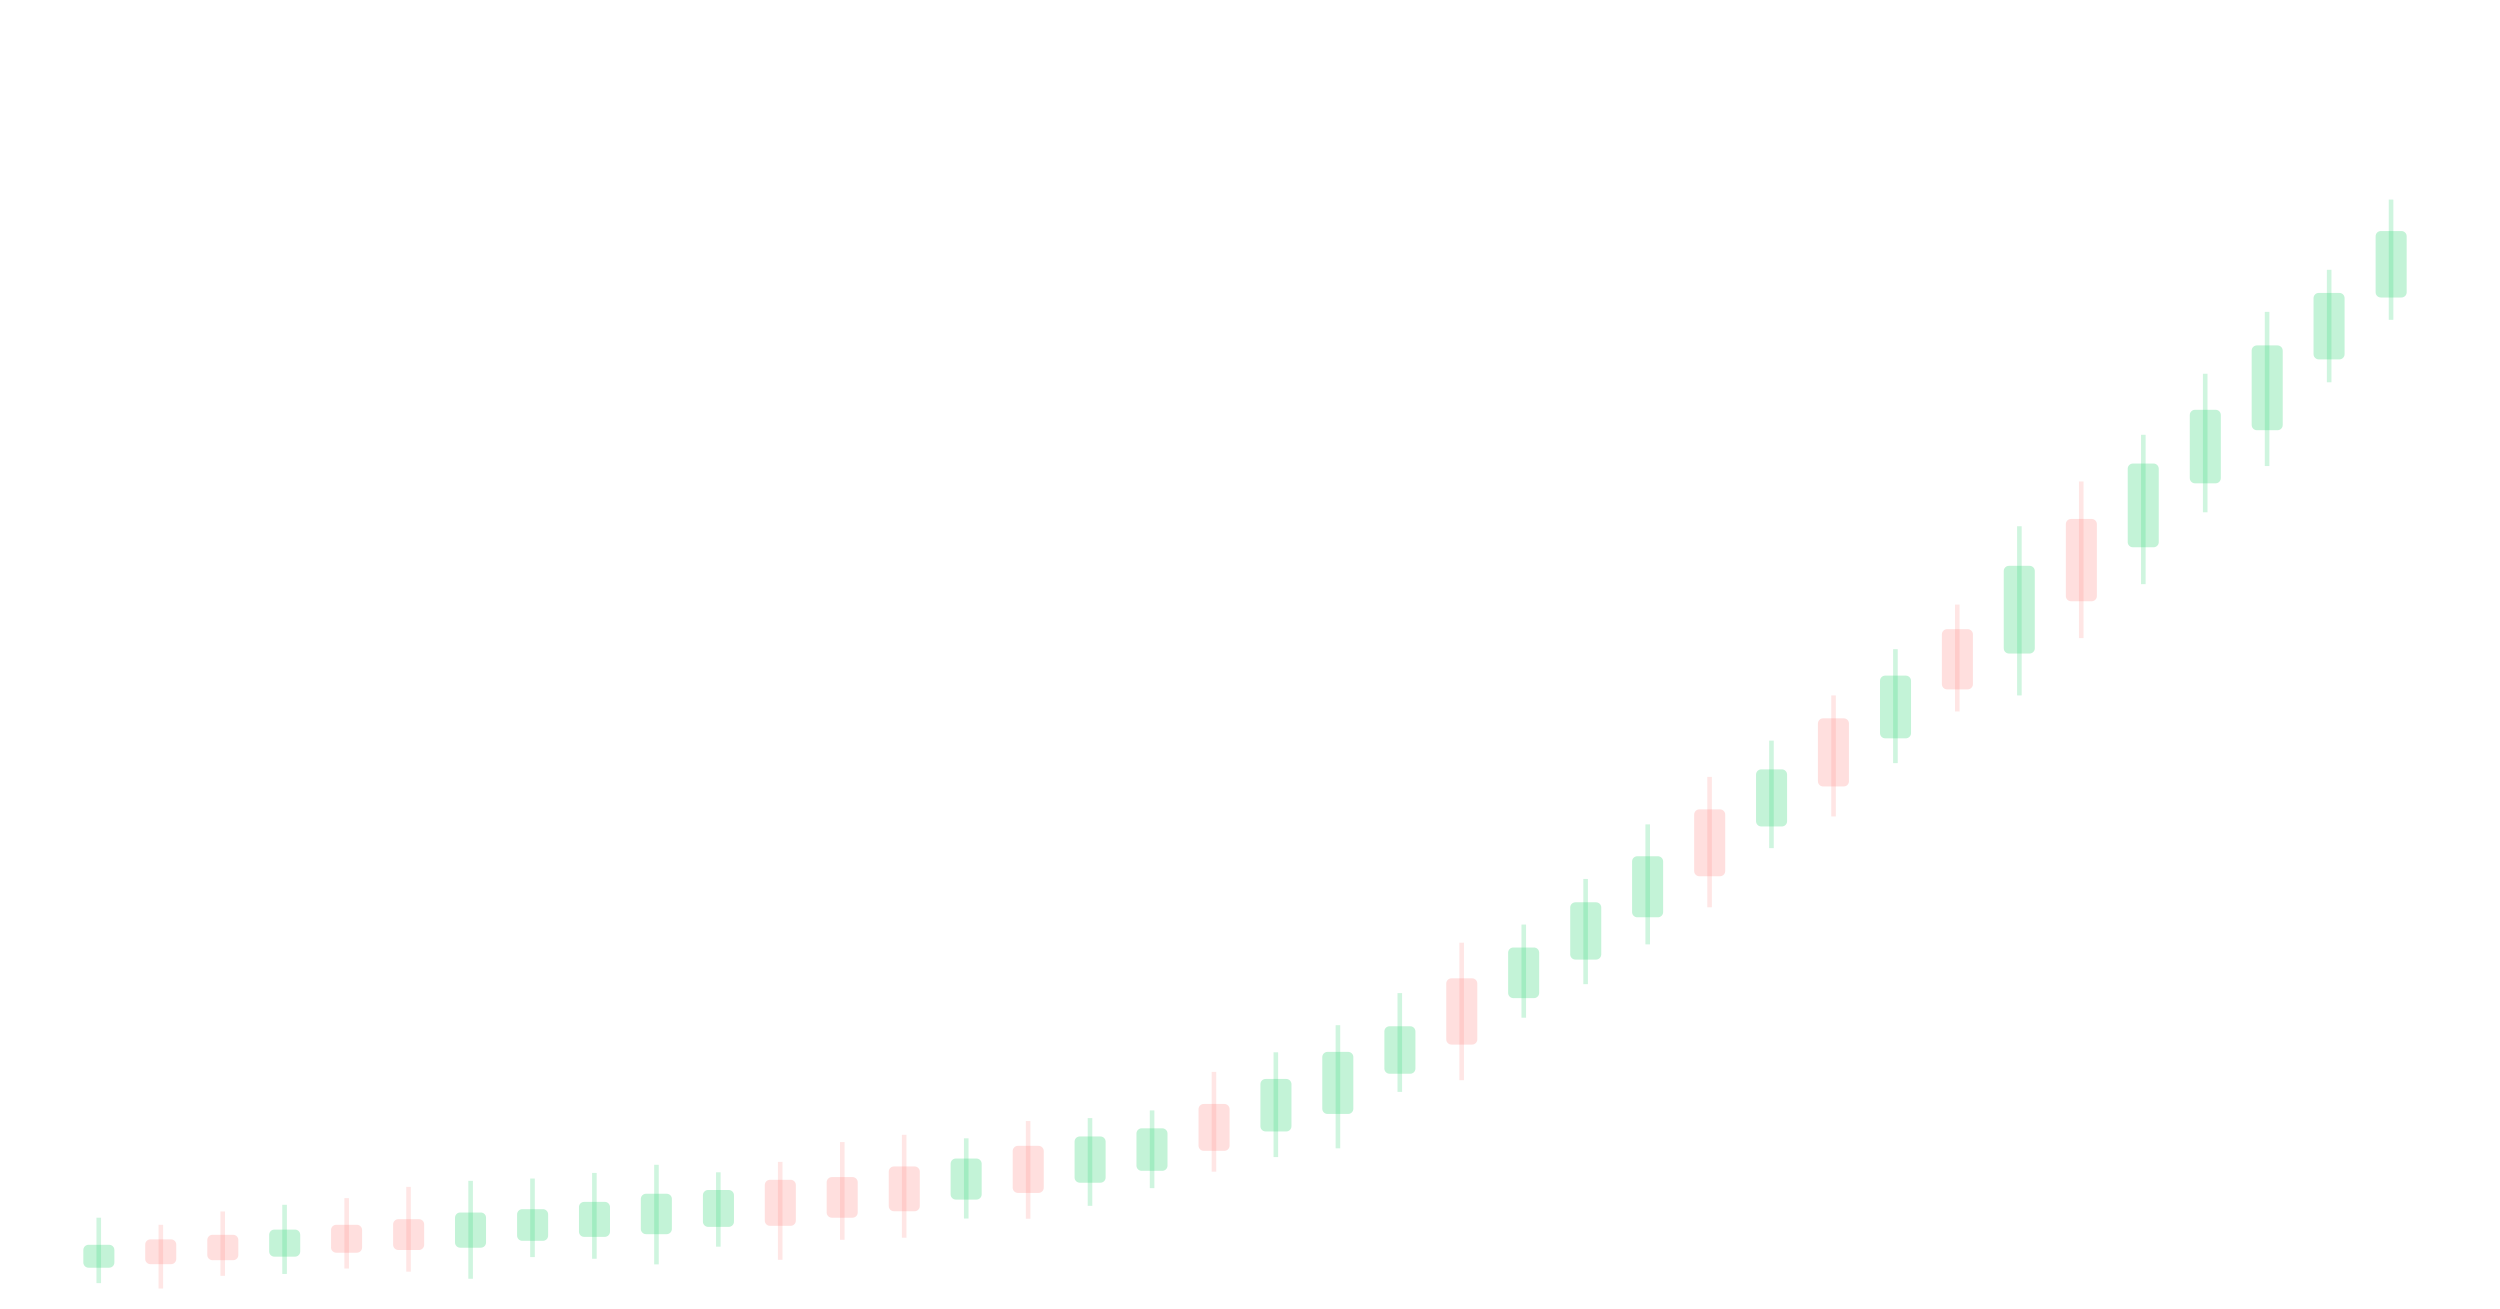
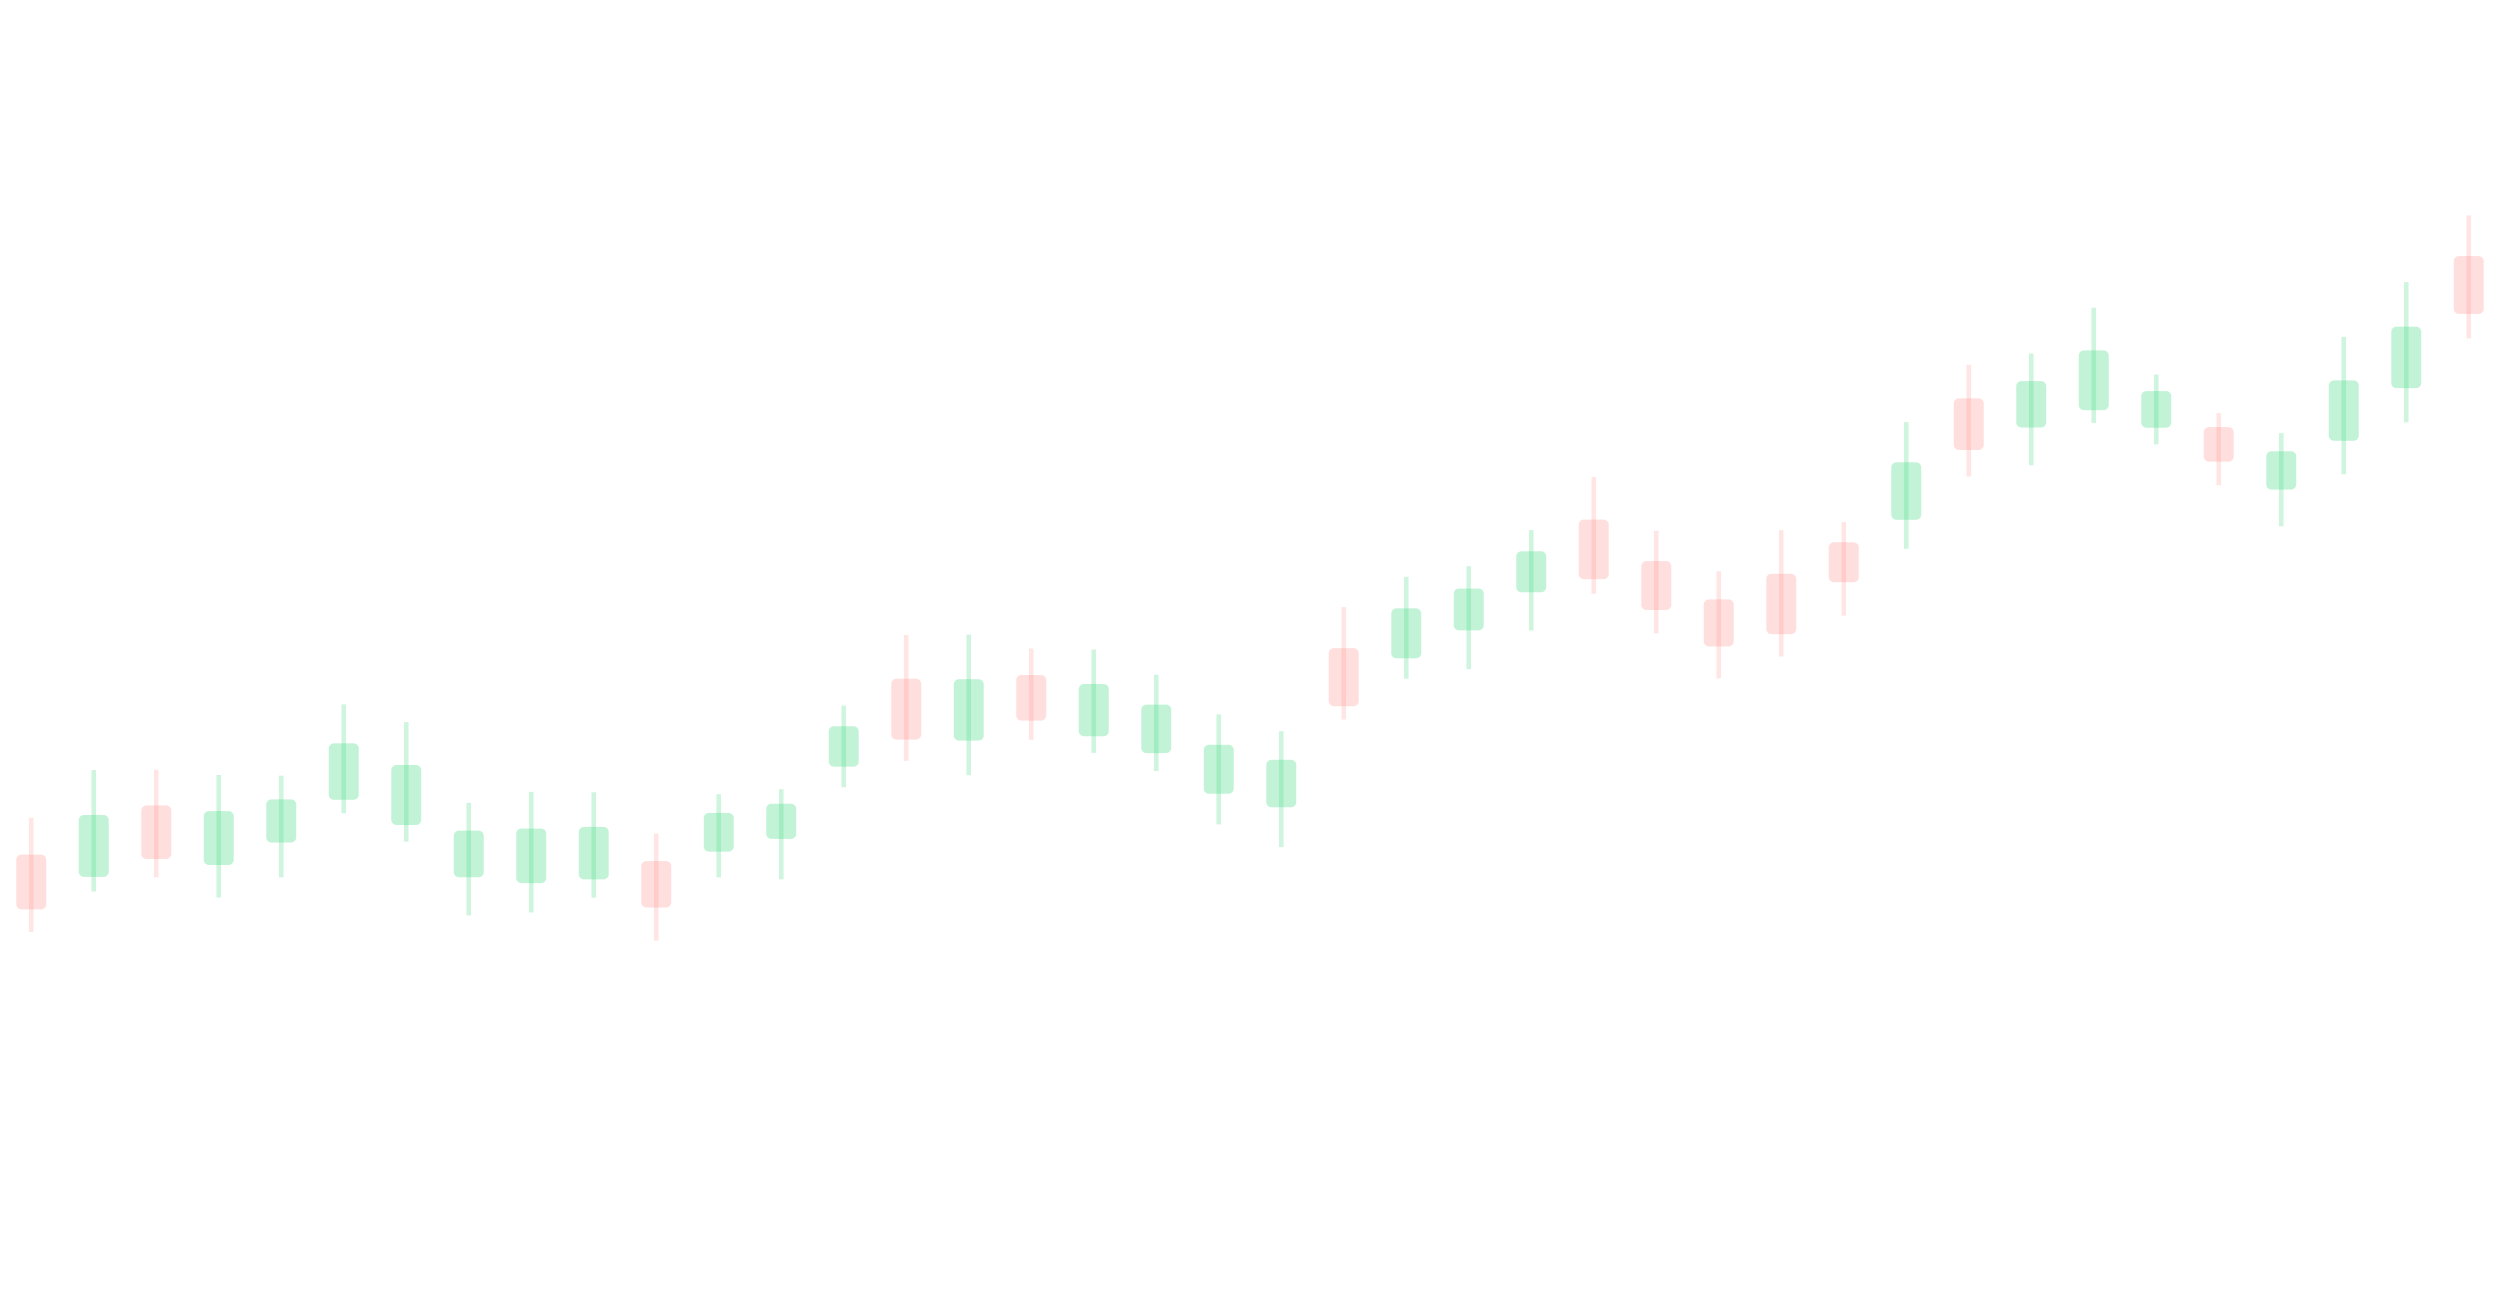
<svg xmlns="http://www.w3.org/2000/svg" viewBox="0 0 1200 628" preserveAspectRatio="none">
-   <line x1="47.4" y1="584.5" x2="47.4" y2="615.9" stroke="#37d67a" stroke-opacity="0.24" stroke-width="2.2" />
-   <rect x="40.0" y="597.5" width="14.9" height="11.0" rx="2.5" fill="#37d67a" fill-opacity="0.30" />
-   <line x1="77.2" y1="587.9" x2="77.2" y2="618.5" stroke="#ff7a76" stroke-opacity="0.19" stroke-width="2.2" />
-   <rect x="69.7" y="594.9" width="14.9" height="11.9" rx="2.5" fill="#ff7a76" fill-opacity="0.24" />
-   <line x1="106.9" y1="581.5" x2="106.9" y2="612.4" stroke="#ff7a76" stroke-opacity="0.19" stroke-width="2.2" />
-   <rect x="99.5" y="592.7" width="14.9" height="12.2" rx="2.5" fill="#ff7a76" fill-opacity="0.24" />
-   <line x1="136.6" y1="578.3" x2="136.6" y2="611.5" stroke="#37d67a" stroke-opacity="0.24" stroke-width="2.2" />
-   <rect x="129.2" y="590.2" width="14.9" height="13.0" rx="2.5" fill="#37d67a" fill-opacity="0.30" />
-   <line x1="166.4" y1="575.1" x2="166.4" y2="608.9" stroke="#ff7a76" stroke-opacity="0.19" stroke-width="2.2" />
-   <rect x="158.9" y="587.9" width="14.9" height="13.4" rx="2.5" fill="#ff7a76" fill-opacity="0.24" />
-   <line x1="196.1" y1="569.7" x2="196.1" y2="610.4" stroke="#ff7a76" stroke-opacity="0.19" stroke-width="2.2" />
-   <rect x="188.7" y="585.2" width="14.9" height="14.8" rx="2.5" fill="#ff7a76" fill-opacity="0.24" />
-   <line x1="225.9" y1="566.8" x2="225.9" y2="613.8" stroke="#37d67a" stroke-opacity="0.24" stroke-width="2.2" />
-   <rect x="218.4" y="582.0" width="14.9" height="16.9" rx="2.5" fill="#37d67a" fill-opacity="0.30" />
-   <line x1="255.6" y1="565.7" x2="255.6" y2="603.4" stroke="#37d67a" stroke-opacity="0.24" stroke-width="2.2" />
-   <rect x="248.2" y="580.4" width="14.9" height="15.2" rx="2.5" fill="#37d67a" fill-opacity="0.30" />
-   <line x1="285.3" y1="563.0" x2="285.3" y2="604.2" stroke="#37d67a" stroke-opacity="0.24" stroke-width="2.2" />
-   <rect x="277.9" y="576.9" width="14.9" height="16.8" rx="2.5" fill="#37d67a" fill-opacity="0.30" />
-   <line x1="315.1" y1="559.1" x2="315.1" y2="606.9" stroke="#37d67a" stroke-opacity="0.24" stroke-width="2.2" />
-   <rect x="307.6" y="573.0" width="14.9" height="19.4" rx="2.5" fill="#37d67a" fill-opacity="0.30" />
-   <line x1="344.8" y1="562.7" x2="344.8" y2="598.4" stroke="#37d67a" stroke-opacity="0.24" stroke-width="2.2" />
-   <rect x="337.4" y="571.2" width="14.9" height="17.7" rx="2.5" fill="#37d67a" fill-opacity="0.30" />
-   <line x1="374.5" y1="557.7" x2="374.5" y2="604.7" stroke="#ff7a76" stroke-opacity="0.19" stroke-width="2.2" />
-   <rect x="367.1" y="566.3" width="14.9" height="22.1" rx="2.5" fill="#ff7a76" fill-opacity="0.24" />
-   <line x1="404.3" y1="548.2" x2="404.3" y2="595.1" stroke="#ff7a76" stroke-opacity="0.19" stroke-width="2.2" />
-   <rect x="396.8" y="565.0" width="14.9" height="19.5" rx="2.5" fill="#ff7a76" fill-opacity="0.24" />
-   <line x1="434.0" y1="544.7" x2="434.0" y2="594.1" stroke="#ff7a76" stroke-opacity="0.19" stroke-width="2.2" />
-   <rect x="426.6" y="559.9" width="14.9" height="21.5" rx="2.5" fill="#ff7a76" fill-opacity="0.24" />
-   <line x1="463.8" y1="546.4" x2="463.8" y2="584.9" stroke="#37d67a" stroke-opacity="0.24" stroke-width="2.2" />
-   <rect x="456.3" y="556.1" width="14.9" height="19.7" rx="2.5" fill="#37d67a" fill-opacity="0.30" />
-   <line x1="493.5" y1="538.1" x2="493.5" y2="585.0" stroke="#ff7a76" stroke-opacity="0.19" stroke-width="2.2" />
-   <rect x="486.1" y="550.0" width="14.9" height="22.6" rx="2.5" fill="#ff7a76" fill-opacity="0.24" />
-   <line x1="523.2" y1="536.7" x2="523.2" y2="578.8" stroke="#37d67a" stroke-opacity="0.24" stroke-width="2.2" />
-   <rect x="515.8" y="545.5" width="14.9" height="22.2" rx="2.5" fill="#37d67a" fill-opacity="0.30" />
-   <line x1="553.0" y1="533.0" x2="553.0" y2="570.3" stroke="#37d67a" stroke-opacity="0.24" stroke-width="2.2" />
-   <rect x="545.5" y="541.6" width="14.9" height="20.4" rx="2.5" fill="#37d67a" fill-opacity="0.30" />
-   <line x1="582.7" y1="514.5" x2="582.7" y2="562.4" stroke="#ff7a76" stroke-opacity="0.19" stroke-width="2.2" />
-   <rect x="575.3" y="529.9" width="14.9" height="22.5" rx="2.5" fill="#ff7a76" fill-opacity="0.24" />
-   <line x1="612.4" y1="505.1" x2="612.4" y2="555.4" stroke="#37d67a" stroke-opacity="0.24" stroke-width="2.2" />
-   <rect x="605.0" y="517.9" width="14.9" height="25.2" rx="2.5" fill="#37d67a" fill-opacity="0.30" />
-   <line x1="642.2" y1="492.1" x2="642.2" y2="551.2" stroke="#37d67a" stroke-opacity="0.24" stroke-width="2.2" />
-   <rect x="634.7" y="504.9" width="14.9" height="29.8" rx="2.5" fill="#37d67a" fill-opacity="0.30" />
-   <line x1="671.9" y1="476.7" x2="671.9" y2="524.1" stroke="#37d67a" stroke-opacity="0.24" stroke-width="2.2" />
-   <rect x="664.5" y="492.6" width="14.9" height="22.8" rx="2.5" fill="#37d67a" fill-opacity="0.30" />
-   <line x1="701.6" y1="452.5" x2="701.6" y2="518.5" stroke="#ff7a76" stroke-opacity="0.19" stroke-width="2.2" />
-   <rect x="694.2" y="469.6" width="14.9" height="31.8" rx="2.5" fill="#ff7a76" fill-opacity="0.24" />
-   <line x1="731.4" y1="443.8" x2="731.4" y2="488.5" stroke="#37d67a" stroke-opacity="0.24" stroke-width="2.2" />
-   <rect x="723.9" y="454.8" width="14.9" height="24.3" rx="2.5" fill="#37d67a" fill-opacity="0.30" />
-   <line x1="761.1" y1="421.9" x2="761.1" y2="472.4" stroke="#37d67a" stroke-opacity="0.24" stroke-width="2.2" />
-   <rect x="753.7" y="433.1" width="14.9" height="27.5" rx="2.5" fill="#37d67a" fill-opacity="0.30" />
-   <line x1="790.9" y1="395.7" x2="790.9" y2="453.3" stroke="#37d67a" stroke-opacity="0.24" stroke-width="2.2" />
-   <rect x="783.4" y="411.0" width="14.9" height="29.3" rx="2.5" fill="#37d67a" fill-opacity="0.30" />
-   <line x1="820.6" y1="372.9" x2="820.6" y2="435.5" stroke="#ff7a76" stroke-opacity="0.19" stroke-width="2.2" />
-   <rect x="813.2" y="388.5" width="14.9" height="32.1" rx="2.5" fill="#ff7a76" fill-opacity="0.24" />
-   <line x1="850.3" y1="355.5" x2="850.3" y2="407.1" stroke="#37d67a" stroke-opacity="0.24" stroke-width="2.2" />
-   <rect x="842.9" y="369.3" width="14.9" height="27.4" rx="2.5" fill="#37d67a" fill-opacity="0.30" />
-   <line x1="880.1" y1="333.8" x2="880.1" y2="391.9" stroke="#ff7a76" stroke-opacity="0.19" stroke-width="2.2" />
-   <rect x="872.6" y="344.8" width="14.9" height="32.7" rx="2.5" fill="#ff7a76" fill-opacity="0.24" />
-   <line x1="909.8" y1="311.6" x2="909.8" y2="366.3" stroke="#37d67a" stroke-opacity="0.24" stroke-width="2.2" />
-   <rect x="902.4" y="324.3" width="14.9" height="30.1" rx="2.5" fill="#37d67a" fill-opacity="0.30" />
-   <line x1="939.5" y1="290.2" x2="939.5" y2="341.5" stroke="#ff7a76" stroke-opacity="0.19" stroke-width="2.2" />
-   <rect x="932.1" y="302.0" width="14.9" height="28.9" rx="2.5" fill="#ff7a76" fill-opacity="0.24" />
-   <line x1="969.3" y1="252.6" x2="969.3" y2="333.8" stroke="#37d67a" stroke-opacity="0.24" stroke-width="2.2" />
-   <rect x="961.8" y="271.6" width="14.9" height="42.1" rx="2.5" fill="#37d67a" fill-opacity="0.30" />
-   <line x1="999.0" y1="231.1" x2="999.0" y2="306.3" stroke="#ff7a76" stroke-opacity="0.19" stroke-width="2.2" />
-   <rect x="991.6" y="249.1" width="14.9" height="39.5" rx="2.5" fill="#ff7a76" fill-opacity="0.24" />
-   <line x1="1028.8" y1="208.7" x2="1028.8" y2="280.4" stroke="#37d67a" stroke-opacity="0.24" stroke-width="2.2" />
-   <rect x="1021.3" y="222.5" width="14.9" height="40.2" rx="2.5" fill="#37d67a" fill-opacity="0.30" />
-   <line x1="1058.5" y1="179.4" x2="1058.5" y2="245.9" stroke="#37d67a" stroke-opacity="0.24" stroke-width="2.2" />
-   <rect x="1051.1" y="196.7" width="14.9" height="35.3" rx="2.5" fill="#37d67a" fill-opacity="0.30" />
-   <line x1="1088.2" y1="149.7" x2="1088.2" y2="223.7" stroke="#37d67a" stroke-opacity="0.24" stroke-width="2.2" />
-   <rect x="1080.8" y="165.8" width="14.9" height="40.7" rx="2.5" fill="#37d67a" fill-opacity="0.30" />
-   <line x1="1118.0" y1="129.5" x2="1118.0" y2="183.5" stroke="#37d67a" stroke-opacity="0.24" stroke-width="2.2" />
-   <rect x="1110.5" y="140.6" width="14.9" height="31.9" rx="2.5" fill="#37d67a" fill-opacity="0.30" />
-   <line x1="1147.7" y1="95.8" x2="1147.7" y2="153.5" stroke="#37d67a" stroke-opacity="0.24" stroke-width="2.2" />
-   <rect x="1140.3" y="110.9" width="14.9" height="31.9" rx="2.5" fill="#37d67a" fill-opacity="0.30" />
+   <line x1="15.0" y1="392.5" x2="15.0" y2="447.3" stroke="#ff7a76" stroke-opacity="0.19" stroke-width="2.2" />
+   <rect x="7.8" y="410.2" width="14.4" height="26.3" rx="2.5" fill="#ff7a76" fill-opacity="0.24" />
+   <line x1="45.0" y1="369.6" x2="45.0" y2="427.9" stroke="#37d67a" stroke-opacity="0.24" stroke-width="2.2" />
+   <rect x="37.8" y="391.2" width="14.4" height="29.7" rx="2.5" fill="#37d67a" fill-opacity="0.30" />
+   <line x1="75.0" y1="369.5" x2="75.0" y2="421.1" stroke="#ff7a76" stroke-opacity="0.19" stroke-width="2.2" />
+   <rect x="67.8" y="386.6" width="14.4" height="25.7" rx="2.5" fill="#ff7a76" fill-opacity="0.24" />
+   <line x1="105.0" y1="372.0" x2="105.0" y2="430.8" stroke="#37d67a" stroke-opacity="0.24" stroke-width="2.2" />
+   <rect x="97.8" y="389.3" width="14.4" height="25.9" rx="2.5" fill="#37d67a" fill-opacity="0.30" />
+   <line x1="135.0" y1="372.3" x2="135.0" y2="421.1" stroke="#37d67a" stroke-opacity="0.24" stroke-width="2.2" />
+   <rect x="127.8" y="383.7" width="14.4" height="20.7" rx="2.5" fill="#37d67a" fill-opacity="0.30" />
+   <line x1="165.0" y1="338.1" x2="165.0" y2="390.4" stroke="#37d67a" stroke-opacity="0.24" stroke-width="2.2" />
+   <rect x="157.8" y="356.8" width="14.4" height="27.1" rx="2.5" fill="#37d67a" fill-opacity="0.30" />
+   <line x1="195.0" y1="346.6" x2="195.0" y2="404.0" stroke="#37d67a" stroke-opacity="0.24" stroke-width="2.2" />
+   <rect x="187.8" y="367.2" width="14.4" height="28.8" rx="2.5" fill="#37d67a" fill-opacity="0.30" />
+   <line x1="225.0" y1="385.4" x2="225.0" y2="439.4" stroke="#37d67a" stroke-opacity="0.24" stroke-width="2.2" />
+   <rect x="217.8" y="398.7" width="14.4" height="22.4" rx="2.5" fill="#37d67a" fill-opacity="0.30" />
+   <line x1="255.0" y1="380.1" x2="255.0" y2="438.0" stroke="#37d67a" stroke-opacity="0.24" stroke-width="2.2" />
+   <rect x="247.8" y="397.7" width="14.4" height="26.2" rx="2.5" fill="#37d67a" fill-opacity="0.30" />
+   <line x1="285.0" y1="380.3" x2="285.0" y2="430.9" stroke="#37d67a" stroke-opacity="0.24" stroke-width="2.2" />
+   <rect x="277.8" y="396.9" width="14.4" height="25.2" rx="2.5" fill="#37d67a" fill-opacity="0.30" />
+   <line x1="315.0" y1="400.1" x2="315.0" y2="451.5" stroke="#ff7a76" stroke-opacity="0.19" stroke-width="2.2" />
+   <rect x="307.8" y="413.3" width="14.4" height="22.3" rx="2.5" fill="#ff7a76" fill-opacity="0.24" />
+   <line x1="345.0" y1="381.2" x2="345.0" y2="421.1" stroke="#37d67a" stroke-opacity="0.24" stroke-width="2.2" />
+   <rect x="337.8" y="390.2" width="14.4" height="18.6" rx="2.5" fill="#37d67a" fill-opacity="0.30" />
+   <line x1="375.0" y1="378.8" x2="375.0" y2="422.1" stroke="#37d67a" stroke-opacity="0.24" stroke-width="2.2" />
+   <rect x="367.8" y="385.8" width="14.4" height="16.9" rx="2.5" fill="#37d67a" fill-opacity="0.30" />
+   <line x1="405.0" y1="338.7" x2="405.0" y2="377.9" stroke="#37d67a" stroke-opacity="0.24" stroke-width="2.2" />
+   <rect x="397.8" y="348.6" width="14.4" height="19.4" rx="2.5" fill="#37d67a" fill-opacity="0.30" />
+   <line x1="435.0" y1="304.8" x2="435.0" y2="365.2" stroke="#ff7a76" stroke-opacity="0.19" stroke-width="2.2" />
+   <rect x="427.8" y="325.8" width="14.4" height="29.2" rx="2.5" fill="#ff7a76" fill-opacity="0.24" />
+   <line x1="465.0" y1="304.6" x2="465.0" y2="372.1" stroke="#37d67a" stroke-opacity="0.24" stroke-width="2.2" />
+   <rect x="457.8" y="326.0" width="14.4" height="29.5" rx="2.5" fill="#37d67a" fill-opacity="0.30" />
+   <line x1="495.0" y1="311.3" x2="495.0" y2="355.1" stroke="#ff7a76" stroke-opacity="0.19" stroke-width="2.2" />
+   <rect x="487.8" y="324.0" width="14.4" height="21.9" rx="2.5" fill="#ff7a76" fill-opacity="0.24" />
+   <line x1="525.0" y1="311.8" x2="525.0" y2="361.4" stroke="#37d67a" stroke-opacity="0.24" stroke-width="2.2" />
+   <rect x="517.8" y="328.3" width="14.4" height="25.1" rx="2.5" fill="#37d67a" fill-opacity="0.30" />
+   <line x1="555.0" y1="323.9" x2="555.0" y2="370.1" stroke="#37d67a" stroke-opacity="0.24" stroke-width="2.2" />
+   <rect x="547.8" y="338.2" width="14.4" height="23.3" rx="2.5" fill="#37d67a" fill-opacity="0.30" />
+   <line x1="585.0" y1="342.9" x2="585.0" y2="395.7" stroke="#37d67a" stroke-opacity="0.24" stroke-width="2.2" />
+   <rect x="577.8" y="357.5" width="14.4" height="23.5" rx="2.5" fill="#37d67a" fill-opacity="0.30" />
+   <line x1="615.0" y1="351.0" x2="615.0" y2="406.6" stroke="#37d67a" stroke-opacity="0.24" stroke-width="2.2" />
+   <rect x="607.8" y="364.7" width="14.4" height="22.8" rx="2.5" fill="#37d67a" fill-opacity="0.30" />
+   <line x1="645.0" y1="291.4" x2="645.0" y2="345.4" stroke="#ff7a76" stroke-opacity="0.19" stroke-width="2.2" />
+   <rect x="637.8" y="311.1" width="14.4" height="27.9" rx="2.5" fill="#ff7a76" fill-opacity="0.24" />
+   <line x1="675.0" y1="276.9" x2="675.0" y2="325.8" stroke="#37d67a" stroke-opacity="0.24" stroke-width="2.2" />
+   <rect x="667.8" y="292.0" width="14.4" height="24.0" rx="2.5" fill="#37d67a" fill-opacity="0.30" />
+   <line x1="705.0" y1="271.8" x2="705.0" y2="321.2" stroke="#37d67a" stroke-opacity="0.24" stroke-width="2.2" />
+   <rect x="697.8" y="282.5" width="14.4" height="20.1" rx="2.5" fill="#37d67a" fill-opacity="0.30" />
+   <line x1="735.0" y1="254.4" x2="735.0" y2="302.6" stroke="#37d67a" stroke-opacity="0.24" stroke-width="2.2" />
+   <rect x="727.8" y="264.6" width="14.4" height="19.7" rx="2.5" fill="#37d67a" fill-opacity="0.30" />
+   <line x1="765.0" y1="229.0" x2="765.0" y2="285.0" stroke="#ff7a76" stroke-opacity="0.19" stroke-width="2.2" />
+   <rect x="757.8" y="249.4" width="14.4" height="28.6" rx="2.5" fill="#ff7a76" fill-opacity="0.24" />
+   <line x1="795.0" y1="254.7" x2="795.0" y2="304.0" stroke="#ff7a76" stroke-opacity="0.19" stroke-width="2.2" />
+   <rect x="787.8" y="269.3" width="14.4" height="23.5" rx="2.5" fill="#ff7a76" fill-opacity="0.24" />
+   <line x1="825.0" y1="274.2" x2="825.0" y2="325.6" stroke="#ff7a76" stroke-opacity="0.19" stroke-width="2.2" />
+   <rect x="817.8" y="287.7" width="14.4" height="22.6" rx="2.5" fill="#ff7a76" fill-opacity="0.24" />
+   <line x1="855.0" y1="254.5" x2="855.0" y2="315.1" stroke="#ff7a76" stroke-opacity="0.19" stroke-width="2.2" />
+   <rect x="847.8" y="275.4" width="14.4" height="29.0" rx="2.5" fill="#ff7a76" fill-opacity="0.24" />
+   <line x1="885.0" y1="250.6" x2="885.0" y2="295.5" stroke="#ff7a76" stroke-opacity="0.19" stroke-width="2.2" />
+   <rect x="877.8" y="260.3" width="14.4" height="19.2" rx="2.5" fill="#ff7a76" fill-opacity="0.24" />
+   <line x1="915.0" y1="202.6" x2="915.0" y2="263.4" stroke="#37d67a" stroke-opacity="0.24" stroke-width="2.2" />
+   <rect x="907.8" y="221.9" width="14.4" height="27.6" rx="2.5" fill="#37d67a" fill-opacity="0.30" />
+   <line x1="945.0" y1="175.1" x2="945.0" y2="228.7" stroke="#ff7a76" stroke-opacity="0.19" stroke-width="2.2" />
+   <rect x="937.8" y="191.2" width="14.4" height="24.8" rx="2.5" fill="#ff7a76" fill-opacity="0.24" />
+   <line x1="975.0" y1="169.7" x2="975.0" y2="223.3" stroke="#37d67a" stroke-opacity="0.24" stroke-width="2.2" />
+   <rect x="967.8" y="182.9" width="14.4" height="22.3" rx="2.5" fill="#37d67a" fill-opacity="0.30" />
+   <line x1="1005.0" y1="147.7" x2="1005.0" y2="203.0" stroke="#37d67a" stroke-opacity="0.24" stroke-width="2.2" />
+   <rect x="997.8" y="168.2" width="14.4" height="28.7" rx="2.5" fill="#37d67a" fill-opacity="0.30" />
+   <line x1="1035.0" y1="179.8" x2="1035.0" y2="213.3" stroke="#37d67a" stroke-opacity="0.24" stroke-width="2.2" />
+   <rect x="1027.8" y="187.7" width="14.4" height="17.6" rx="2.5" fill="#37d67a" fill-opacity="0.30" />
+   <line x1="1065.0" y1="198.3" x2="1065.0" y2="232.9" stroke="#ff7a76" stroke-opacity="0.19" stroke-width="2.2" />
+   <rect x="1057.8" y="205.0" width="14.4" height="16.6" rx="2.5" fill="#ff7a76" fill-opacity="0.24" />
+   <line x1="1095.0" y1="207.9" x2="1095.0" y2="252.6" stroke="#37d67a" stroke-opacity="0.24" stroke-width="2.2" />
+   <rect x="1087.8" y="216.6" width="14.4" height="18.4" rx="2.5" fill="#37d67a" fill-opacity="0.30" />
+   <line x1="1125.0" y1="161.7" x2="1125.0" y2="227.7" stroke="#37d67a" stroke-opacity="0.24" stroke-width="2.2" />
+   <rect x="1117.8" y="182.6" width="14.4" height="29.0" rx="2.5" fill="#37d67a" fill-opacity="0.30" />
+   <line x1="1155.0" y1="135.4" x2="1155.0" y2="202.7" stroke="#37d67a" stroke-opacity="0.24" stroke-width="2.2" />
+   <rect x="1147.8" y="156.8" width="14.4" height="29.5" rx="2.5" fill="#37d67a" fill-opacity="0.30" />
+   <line x1="1185.0" y1="103.4" x2="1185.0" y2="162.4" stroke="#ff7a76" stroke-opacity="0.19" stroke-width="2.2" />
+   <rect x="1177.8" y="122.9" width="14.4" height="27.8" rx="2.5" fill="#ff7a76" fill-opacity="0.24" />
</svg>
